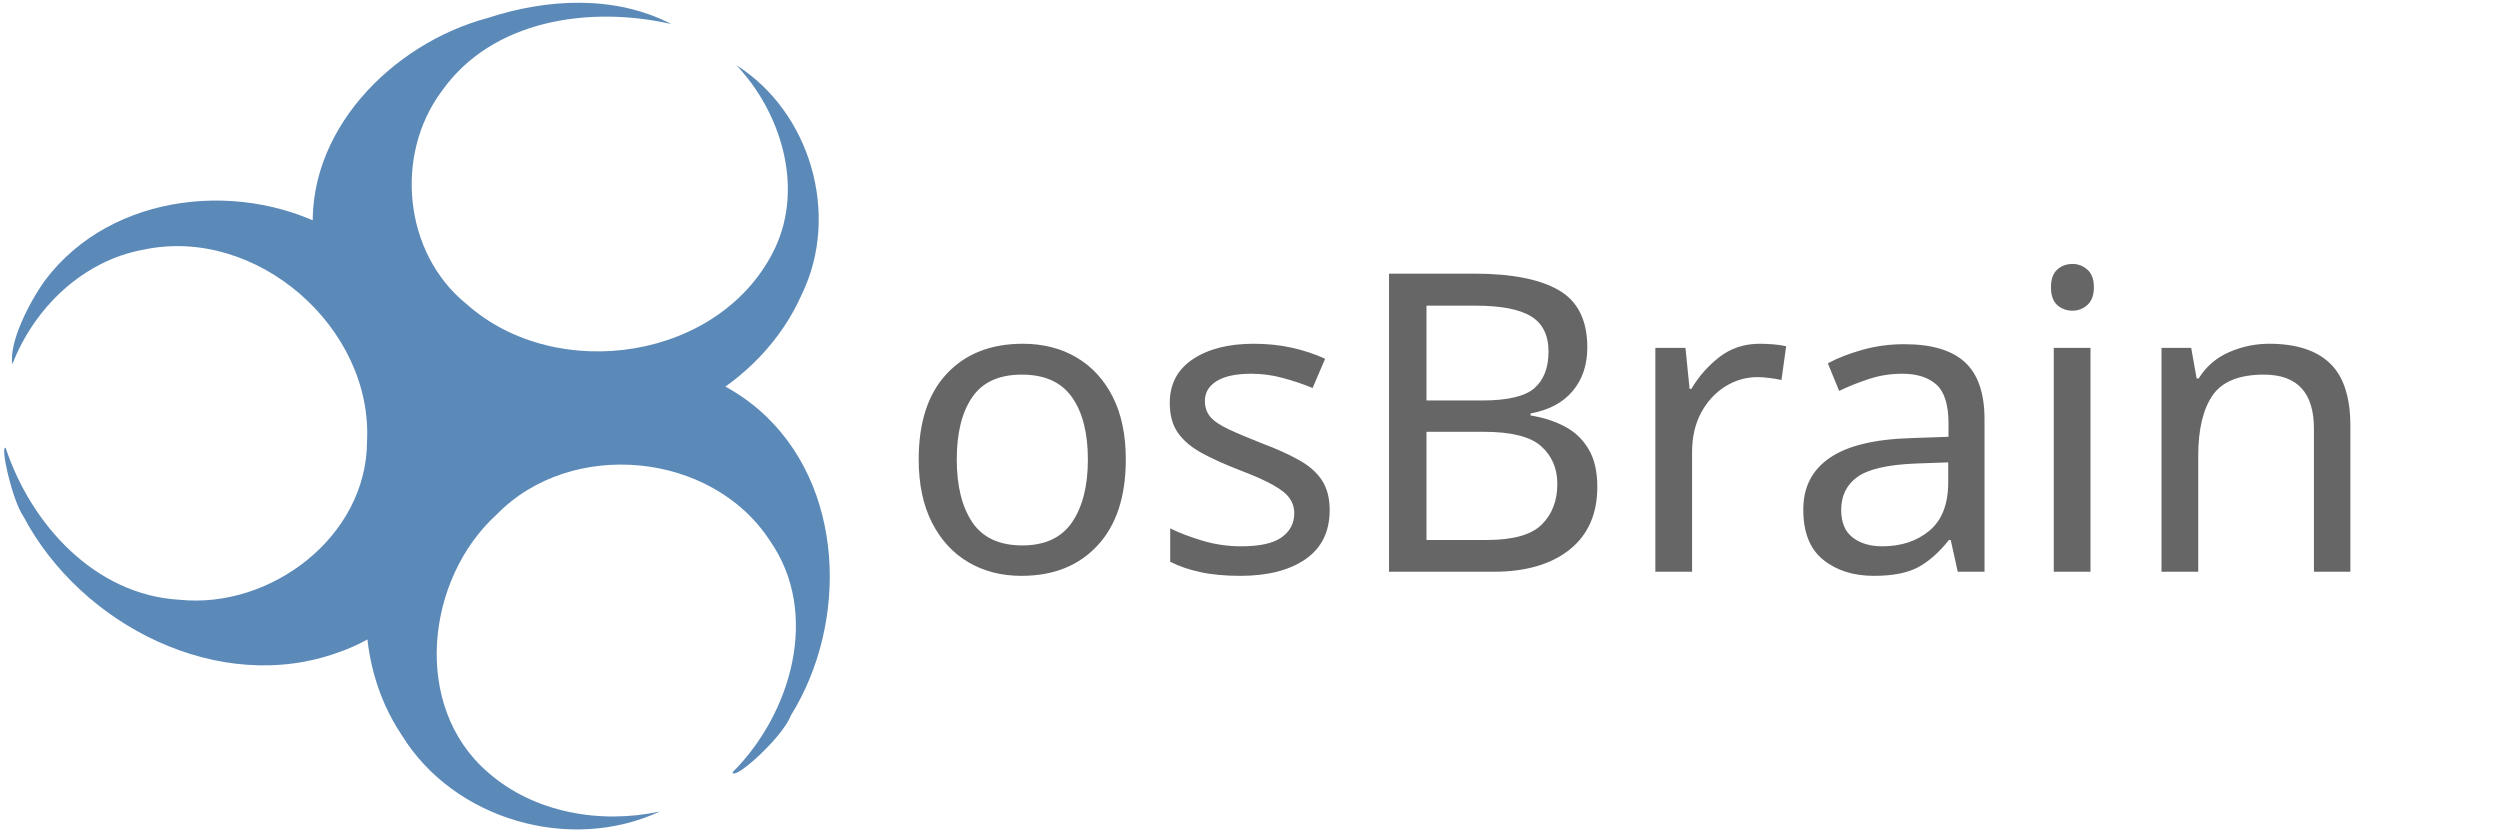
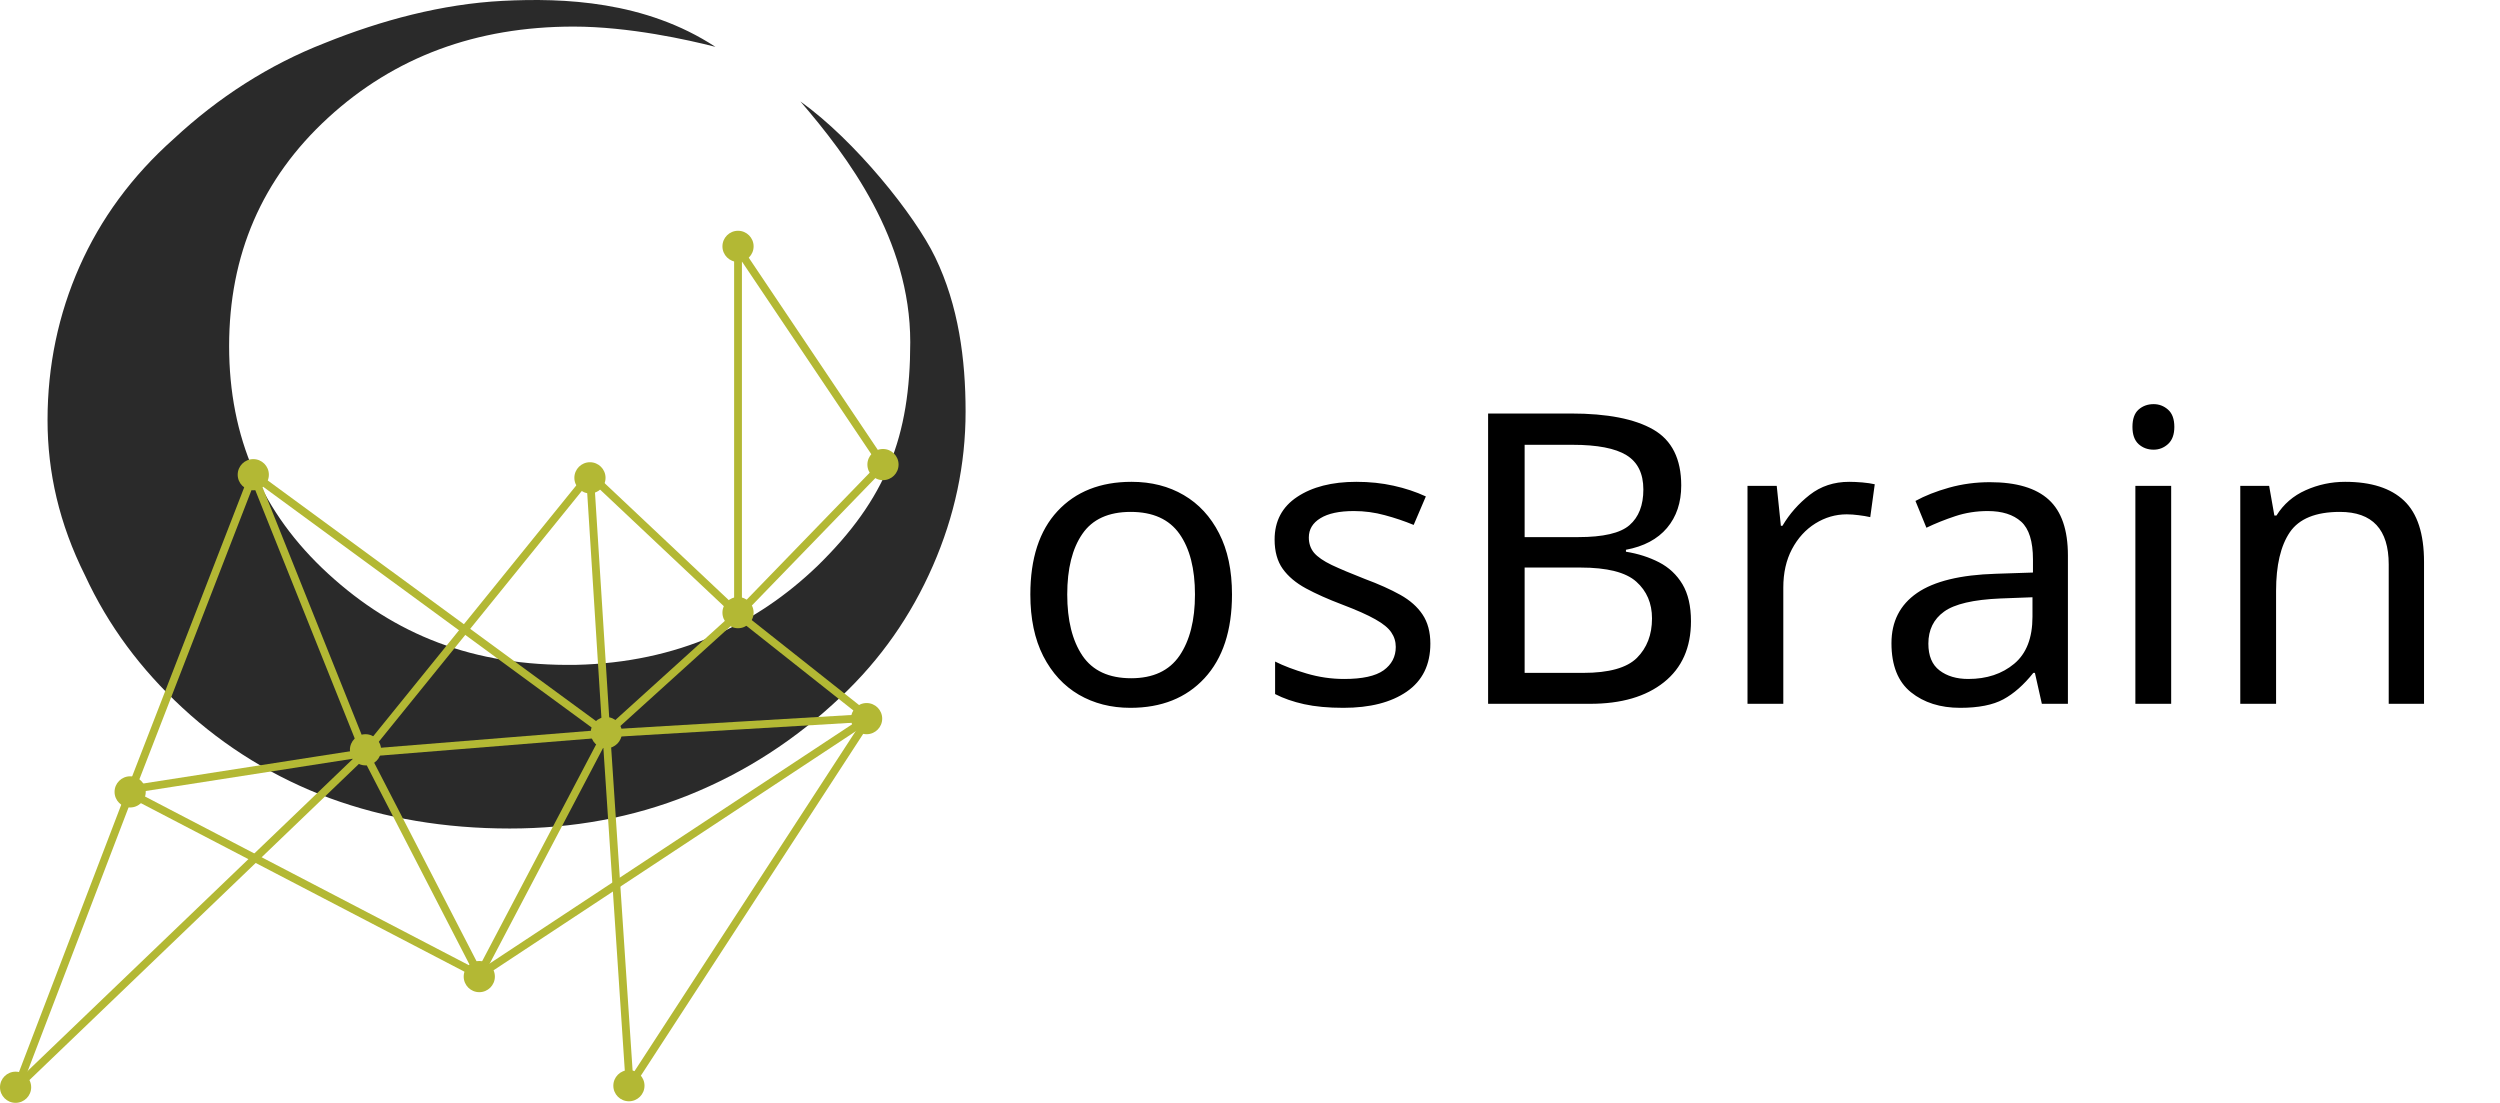
- <svg xmlns="http://www.w3.org/2000/svg" width="75mm" height="25mm" viewBox="0 0 265.748 88.583" id="svg4134" version="1.1">
-   <defs id="defs4136" />
-   <g id="layer1" transform="translate(0,-963.7795)">
-     <path style="opacity:1;fill:#5b8ab9;fill-opacity:1" d="m 43.531,1014.398 c 7.324,-12.18 26.006,-16.616 37.137,-7.066 9.187,7.958 9.554,22.631 3.388,32.519 -0.848,2.303 -6.084,7.004 -6.183,6.017 6.239,-6.217 9.362,-16.916 3.961,-24.621 -6.17,-9.488 -21.12,-10.883 -29.019,-2.794 -7.552,6.848 -9.087,20.421 -0.942,27.43 4.907,4.317 11.982,5.513 18.255,4.162 -9.524,4.431 -21.872,0.883 -27.408,-8.1 -5.501,-8.18 -4.898,-19.639 0.811,-27.547 z m 3.253,-14.855 c 7.241,11.329 2.338,29.055 -10.763,33.565 -12.715,4.668 -27.44,-2.882 -33.527,-14.426 -1.213,-1.751 -2.511,-7.595 -1.893,-7.298 2.681,8.122 9.481,15.633 18.471,16.15 9.702,0.998 19.907,-6.699 19.941,-16.811 0.628,-12.139 -11.75,-22.936 -23.711,-20.413 -6.484,1.164 -11.673,6.182 -13.997,12.204 -0.359,-2.284 1.723,-6.497 3.487,-8.939 7.101,-9.448 21.338,-10.819 31.15,-5.004 4.561,2.519 8.456,6.319 10.843,10.973 z m 11.939,10.556 c -11.902,0.057 -24.214,-8.828 -25.408,-21.146 -1.013,-11.1 8.338,-20.533 18.508,-23.256 6.287,-2.065 13.515,-2.481 19.536,0.64 -8.577,-1.959 -19.036,-0.523 -24.424,7.161 -5.035,6.781 -4.013,17.189 2.616,22.566 9.61,8.618 27.226,5.999 32.865,-5.976 3.011,-6.487 0.603,-14.356 -4.124,-19.364 7.861,4.971 11.017,15.863 6.978,24.255 -4.411,10.087 -15.797,15.872 -26.546,15.119 z" id="path4147-3-9" />
-     <text xml:space="preserve" style="font-style:normal;font-weight:normal;font-size:44.393px;line-height:125%;font-family:sans-serif;letter-spacing:0px;word-spacing:0px;fill:#666666;fill-opacity:1;stroke:none;stroke-width:1px;stroke-linecap:butt;stroke-linejoin:miter;stroke-opacity:1" x="95.217" y="1024.552" id="text4725">
-       <tspan id="tspan4727" x="95.217" y="1024.552">osBrain</tspan>
-     </text>
+ <svg xmlns="http://www.w3.org/2000/svg" version="1.1" x="0px" y="0px" viewBox="0 0 320.789 141.512" xml:space="preserve" id="svg2" width="320.789" height="141.512">
+   <defs id="defs50" />
+   <style type="text/css" id="style4">
+ 	.st0{display:none;}
+ 	.st1{display:inline;}
+ 	.st2{fill:#2A2A2A;}
+ 	.st3{font-family:'Roboto-Thin';}
+ 	.st4{font-size:52.169px;}
+ 	.st5{fill:none;stroke:#B3B834;stroke-miterlimit:10;}
+ 	.st6{fill:#B3B834;}
+ </style>
+   <g id="Capa_3" transform="translate(-102,-179.3884)">
+     <g id="XMLID_26_">
+       <g id="logo_open_14_">
+         <path id="XMLID_2_" class="st2" d="m 108.1,233.3 c 0,-7 1.4,-13.6 4.1,-19.7 2.7,-6.1 6.7,-11.6 12.1,-16.4 5.7,-5.3 12.2,-9.5 19.4,-12.3 7.2,-2.9 15,-5 22.8,-5.4 7.8,-0.4 18.3,0 27.3,5.9 -3.5,-0.9 -11.1,-2.6 -18.2,-2.6 -12.5,0 -23,3.9 -31.5,11.7 -8.5,7.8 -12.7,17.6 -12.7,29.3 0,11.7 4.2,21.4 12.7,29.2 8.5,7.8 18.6,11.9 31.8,11.7 13.1,-0.3 23.2,-5.2 31,-12.7 8.8,-8.6 11.9,-16.6 11.9,-28.7 0,-13.2 -8,-23.8 -14.1,-30.9 7,5 14.7,14.6 17.3,20 3,6.2 3.9,13.1 3.9,19.8 0,6.8 -1.4,13.4 -4.2,19.8 -2.8,6.4 -6.7,12 -11.8,16.8 -5.8,5.5 -12.3,9.7 -19.5,12.6 -7.2,2.9 -14.9,4.3 -23,4.3 -8.3,0 -16,-1.3 -23.1,-3.9 -7,-2.6 -13.4,-6.5 -18.9,-11.6 -5.3,-4.9 -9.5,-10.5 -12.5,-17 -3.3,-6.6 -4.8,-13.2 -4.8,-19.9 l 0,0 z" style="fill:#2a2a2a" />
+       </g>
+       <text id="XMLID_1_" transform="translate(231.3336,269.6981)" class="st3 st4" style="font-size:52.169px;font-family:Roboto-Thin">osBrain</text>
+       <line id="XMLID_3_" class="st5" x1="104.3" y1="318.7" x2="118.8" y2="280.8" style="fill:none;stroke:#b3b834;stroke-miterlimit:10" />
+       <line id="XMLID_4_" class="st5" x1="118.8" y1="280.8" x2="134.5" y2="240.3" style="fill:none;stroke:#b3b834;stroke-miterlimit:10" />
+       <line id="XMLID_5_" class="st5" x1="134.5" y1="240.3" x2="148.8" y2="276" style="fill:none;stroke:#b3b834;stroke-miterlimit:10" />
+       <line id="XMLID_6_" class="st5" x1="148.8" y1="276" x2="163.5" y2="304.5" style="fill:none;stroke:#b3b834;stroke-miterlimit:10" />
+       <line id="XMLID_7_" class="st5" x1="163.5" y1="304.5" x2="179.8" y2="273.5" style="fill:none;stroke:#b3b834;stroke-miterlimit:10" />
+       <line id="XMLID_8_" class="st5" x1="179.8" y1="273.5" x2="177.7" y2="240.3" style="fill:none;stroke:#b3b834;stroke-miterlimit:10" />
+       <line id="XMLID_9_" class="st5" x1="177.7" y1="240.3" x2="148.8" y2="276" style="fill:none;stroke:#b3b834;stroke-miterlimit:10" />
+       <line id="XMLID_10_" class="st5" x1="148.8" y1="276" x2="118" y2="280.8" style="fill:none;stroke:#b3b834;stroke-miterlimit:10" />
+       <line id="XMLID_11_" class="st5" x1="118" y1="280.8" x2="163.5" y2="304.5" style="fill:none;stroke:#b3b834;stroke-miterlimit:10" />
+       <line id="XMLID_12_" class="st5" x1="148.8" y1="276" x2="104.3" y2="318.7" style="fill:none;stroke:#b3b834;stroke-miterlimit:10" />
+       <line id="XMLID_13_" class="st5" x1="182.8" y1="318.7" x2="179.8" y2="273.5" style="fill:none;stroke:#b3b834;stroke-miterlimit:10" />
+       <line id="XMLID_14_" class="st5" x1="182.8" y1="318.7" x2="213.5" y2="271.5" style="fill:none;stroke:#b3b834;stroke-miterlimit:10" />
+       <line id="XMLID_15_" class="st5" x1="213.5" y1="271.5" x2="179.8" y2="273.5" style="fill:none;stroke:#b3b834;stroke-miterlimit:10" />
+       <line id="XMLID_16_" class="st5" x1="179.8" y1="273.5" x2="134.5" y2="240.3" style="fill:none;stroke:#b3b834;stroke-miterlimit:10" />
+       <line id="XMLID_17_" class="st5" x1="179.8" y1="273.5" x2="196.7" y2="258.2" style="fill:none;stroke:#b3b834;stroke-miterlimit:10" />
+       <line id="XMLID_18_" class="st5" x1="196.7" y1="258.2" x2="196.7" y2="211.3" style="fill:none;stroke:#b3b834;stroke-miterlimit:10" />
+       <line id="XMLID_19_" class="st5" x1="196.7" y1="211.3" x2="215.3" y2="239" style="fill:none;stroke:#b3b834;stroke-miterlimit:10" />
+       <line id="XMLID_20_" class="st5" x1="215.3" y1="239" x2="196.7" y2="258.2" style="fill:none;stroke:#b3b834;stroke-miterlimit:10" />
+       <line id="XMLID_21_" class="st5" x1="196.7" y1="258.2" x2="213.5" y2="271.5" style="fill:none;stroke:#b3b834;stroke-miterlimit:10" />
+       <line id="XMLID_22_" class="st5" x1="196.7" y1="258.2" x2="177.7" y2="240.3" style="fill:none;stroke:#b3b834;stroke-miterlimit:10" />
+       <line id="XMLID_23_" class="st5" x1="179.8" y1="273.5" x2="148.8" y2="276" style="fill:none;stroke:#b3b834;stroke-miterlimit:10" />
+       <line id="XMLID_24_" class="st5" x1="163.5" y1="304.5" x2="213.5" y2="271.5" style="fill:none;stroke:#b3b834;stroke-miterlimit:10" />
+       <circle id="XMLID_25_" class="st6" cx="134.5" cy="240.3" r="2" style="fill:#b3b834" />
+       <circle id="XMLID_27_" class="st6" cx="177.7" cy="240.7" r="2" style="fill:#b3b834" />
+       <circle id="XMLID_32_" class="st6" cx="148.9" cy="275.6" r="2" style="fill:#b3b834" />
+       <circle id="XMLID_33_" class="st6" cx="118.7" cy="281" r="2" style="fill:#b3b834" />
+       <circle id="XMLID_34_" class="st6" cx="179.8" cy="273.4" r="2" style="fill:#b3b834" />
+       <circle id="XMLID_35_" class="st6" cx="163.5" cy="304.7" r="2" style="fill:#b3b834" />
+       <circle id="XMLID_36_" class="st6" cx="182.7" cy="318.7" r="2" style="fill:#b3b834" />
+       <circle id="XMLID_37_" class="st6" cx="104" cy="318.9" r="2" style="fill:#b3b834" />
+       <circle id="XMLID_28_" class="st6" cx="213.2" cy="271.6" r="2" style="fill:#b3b834" />
+       <circle id="XMLID_29_" class="st6" cx="196.7" cy="258" r="2" style="fill:#b3b834" />
+       <circle id="XMLID_30_" class="st6" cx="215.3" cy="239" r="2" style="fill:#b3b834" />
+       <circle id="XMLID_31_" class="st6" cx="196.7" cy="211" r="2" style="fill:#b3b834" />
+     </g>
  </g>
</svg>
